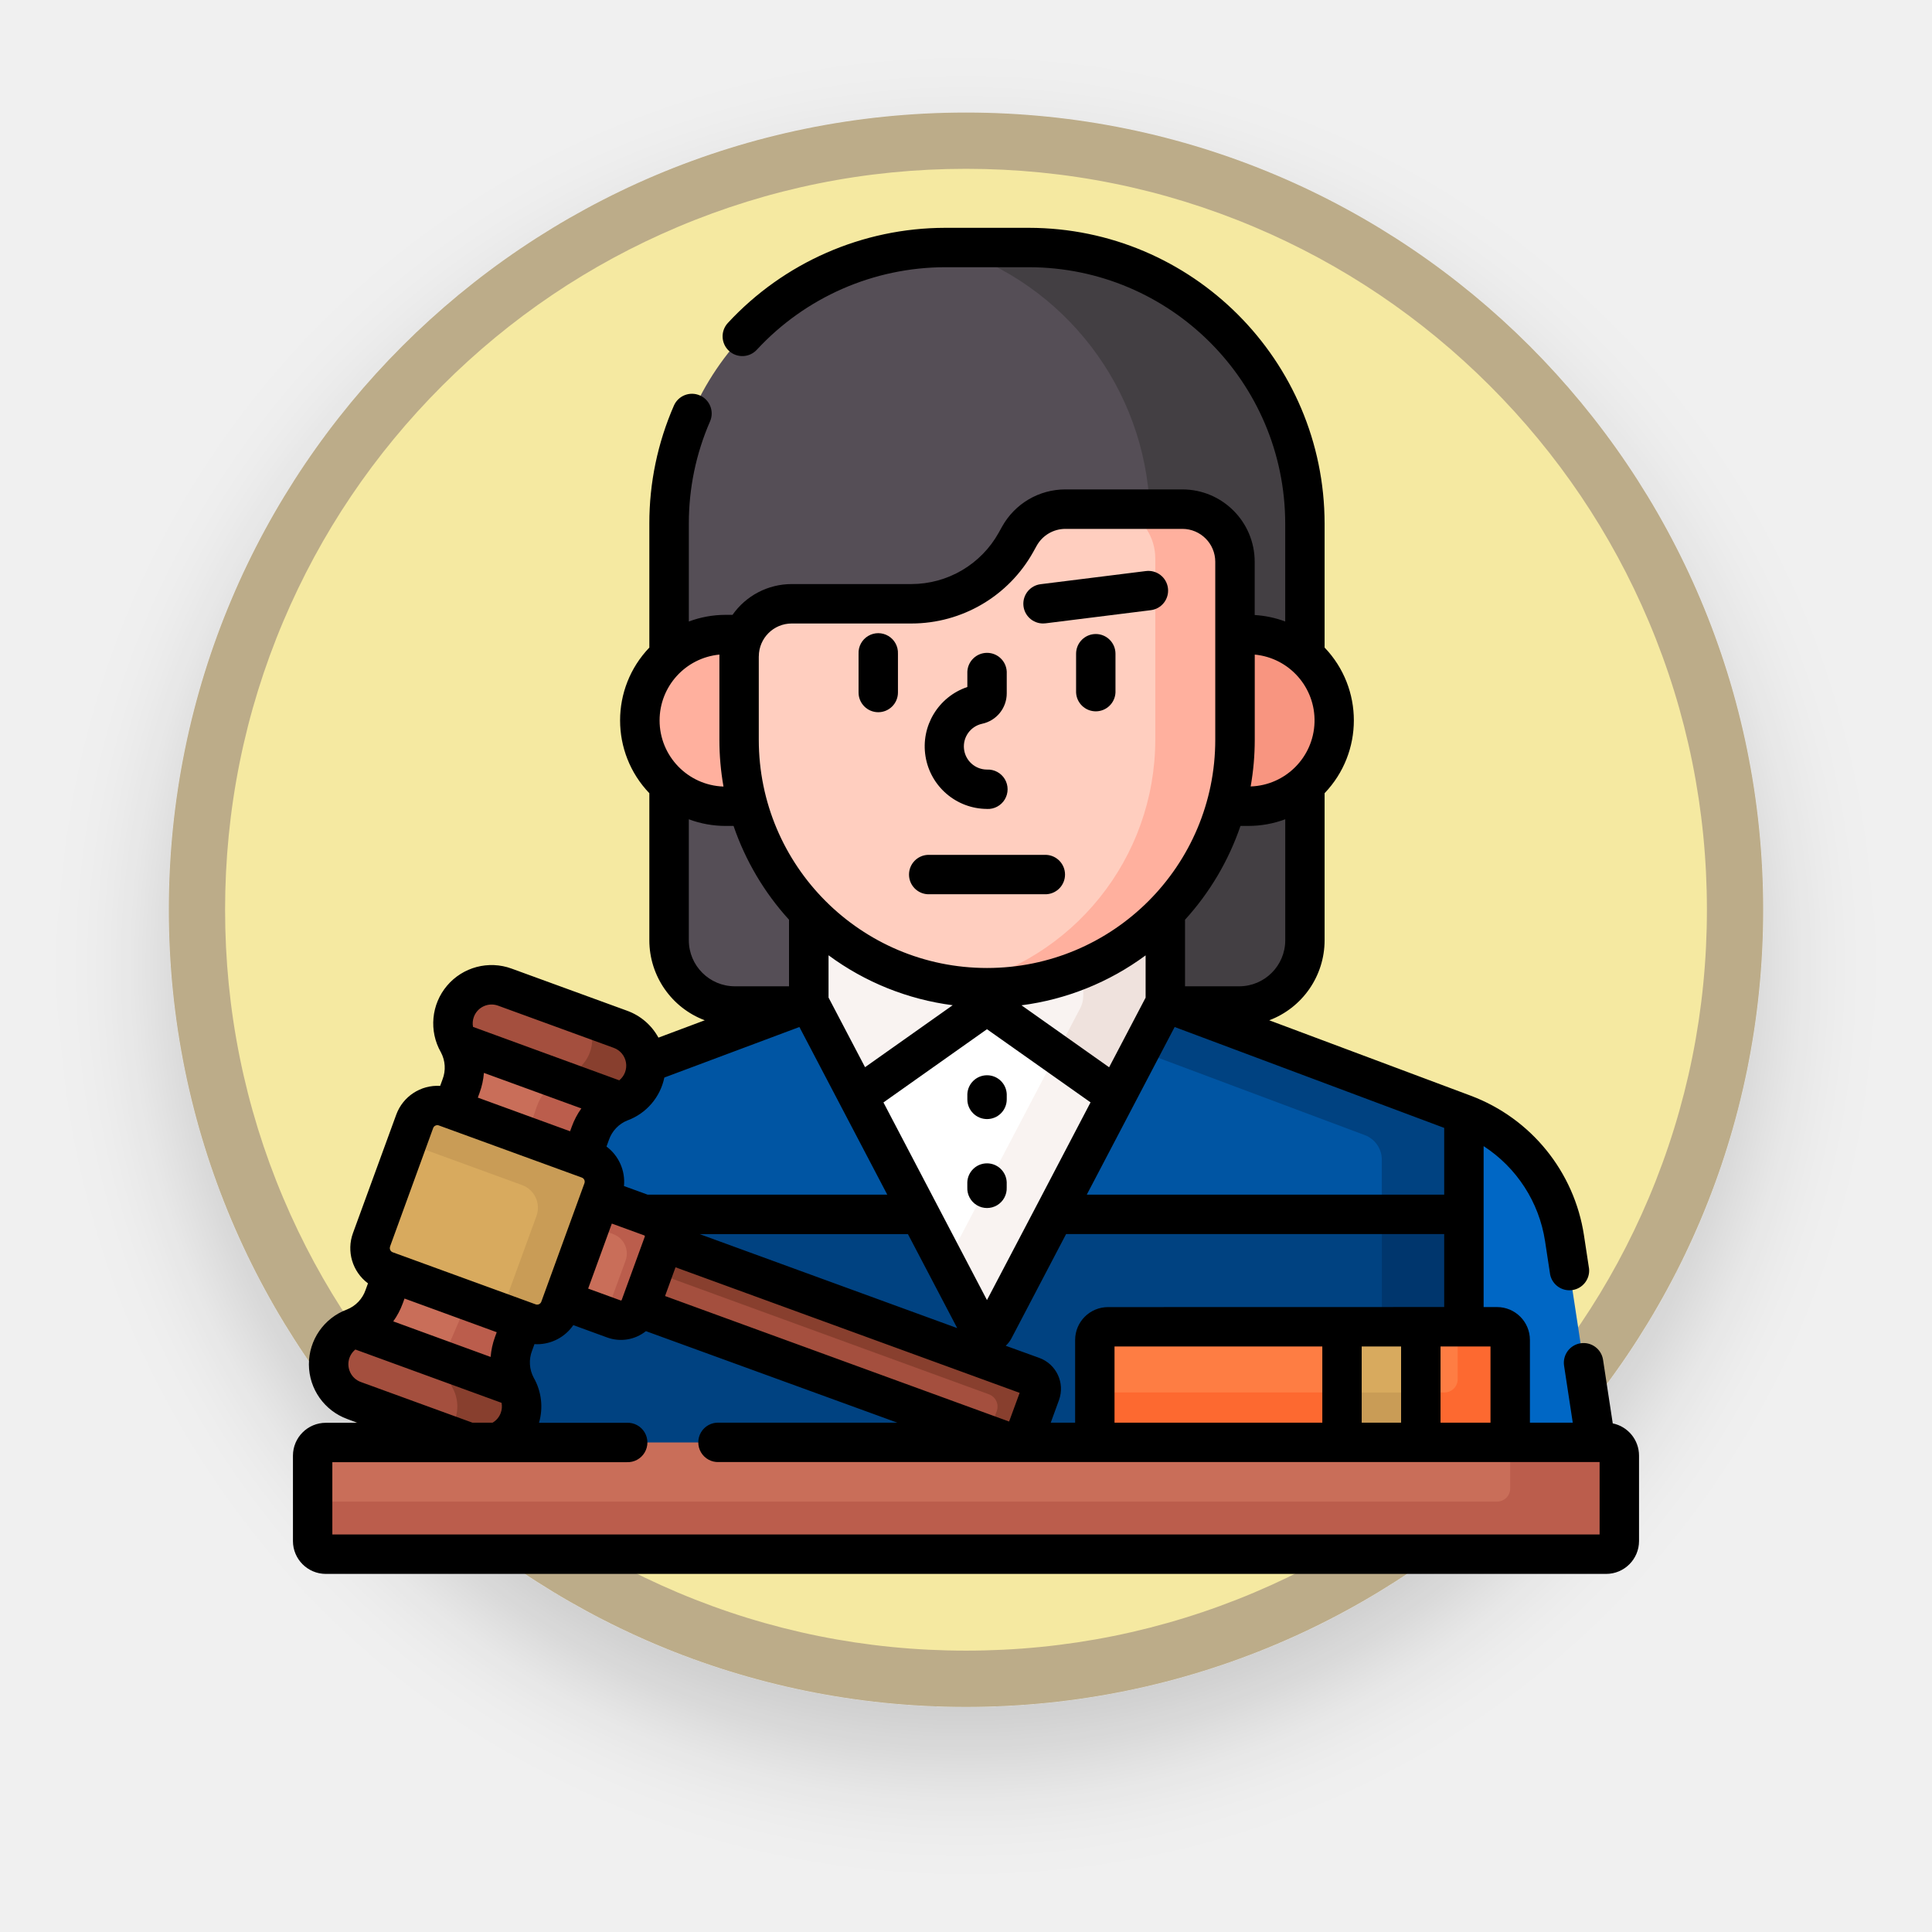
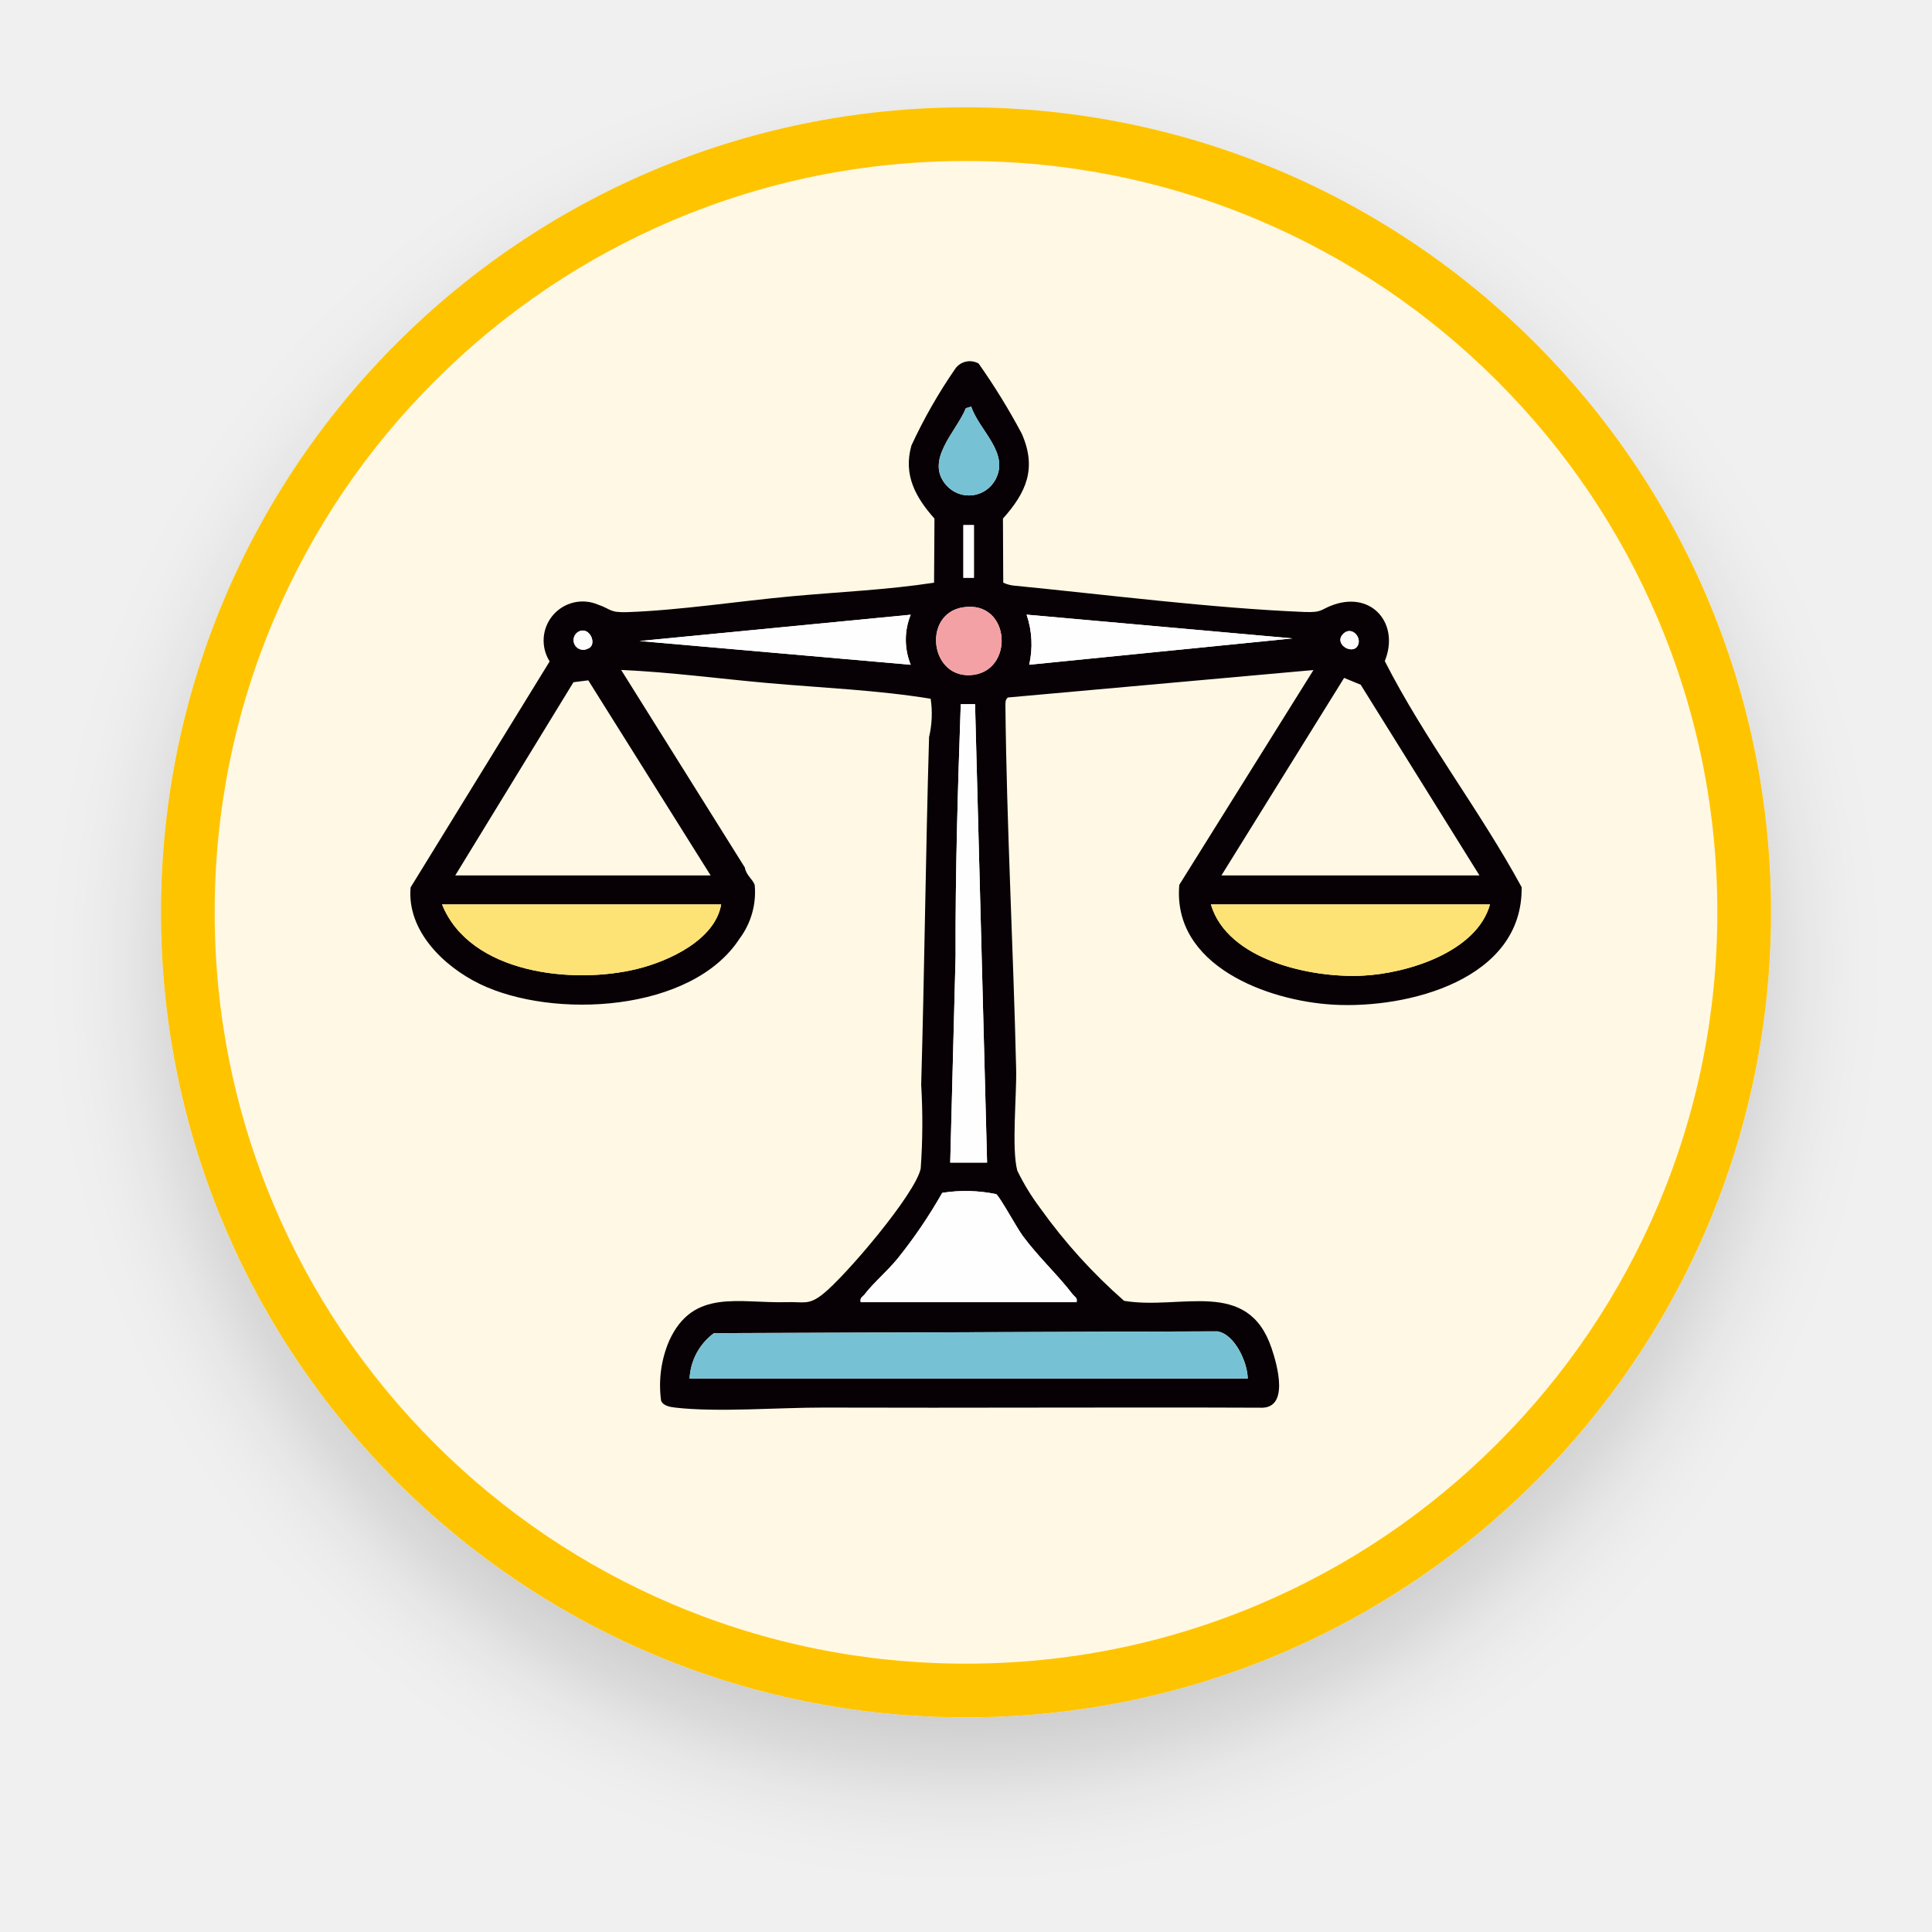
- <svg xmlns="http://www.w3.org/2000/svg" width="103" height="103" viewBox="0 0 103 103">
+ <svg xmlns="http://www.w3.org/2000/svg" width="108" height="108" viewBox="0 0 108 108">
  <defs>
-     <filter id="Trazado_978624" x="0" y="0" width="103" height="103" filterUnits="userSpaceOnUse">
+     <filter id="Trazado_982419" x="0" y="0" width="108" height="108" filterUnits="userSpaceOnUse">
      <feOffset dy="3" input="SourceAlpha" />
      <feGaussianBlur stdDeviation="3" result="blur" />
      <feFlood flood-opacity="0.161" />
      <feComposite operator="in" in2="blur" />
      <feComposite in="SourceGraphic" />
    </filter>
+     <clipPath id="clip-path">
+       <rect id="Rectángulo_409120" data-name="Rectángulo 409120" width="62.126" height="58.611" fill="none" />
+     </clipPath>
  </defs>
-   <g id="Grupo_1157215" data-name="Grupo 1157215" transform="translate(-202 -6012)">
-     <g transform="matrix(1, 0, 0, 1, 202, 6012)" filter="url(#Trazado_978624)">
-       <g id="Trazado_978624-2" data-name="Trazado 978624" transform="translate(9 6)" fill="#f5e9a1">
-         <path d="M 42.5 83.5 C 36.964 83.5 31.595 82.416 26.541 80.279 C 21.659 78.214 17.274 75.257 13.509 71.491 C 9.743 67.726 6.786 63.341 4.721 58.459 C 2.584 53.405 1.5 48.036 1.5 42.5 C 1.5 36.964 2.584 31.595 4.721 26.541 C 6.786 21.659 9.743 17.274 13.509 13.509 C 17.274 9.743 21.659 6.786 26.541 4.721 C 31.595 2.584 36.964 1.5 42.5 1.5 C 48.036 1.5 53.405 2.584 58.459 4.721 C 63.341 6.786 67.726 9.743 71.491 13.509 C 75.257 17.274 78.214 21.659 80.279 26.541 C 82.416 31.595 83.5 36.964 83.5 42.5 C 83.5 48.036 82.416 53.405 80.279 58.459 C 78.214 63.341 75.257 67.726 71.491 71.491 C 67.726 75.257 63.341 78.214 58.459 80.279 C 53.405 82.416 48.036 83.5 42.5 83.5 Z" stroke="none" />
-         <path d="M 42.5 3 C 37.166 3 31.994 4.044 27.126 6.103 C 22.422 8.092 18.198 10.941 14.569 14.569 C 10.941 18.198 8.092 22.422 6.103 27.126 C 4.044 31.994 3 37.166 3 42.5 C 3 47.834 4.044 53.006 6.103 57.874 C 8.092 62.578 10.941 66.802 14.569 70.431 C 18.198 74.059 22.422 76.908 27.126 78.897 C 31.994 80.956 37.166 82 42.5 82 C 47.834 82 53.006 80.956 57.874 78.897 C 62.578 76.908 66.802 74.059 70.431 70.431 C 74.059 66.802 76.908 62.578 78.897 57.874 C 80.956 53.006 82 47.834 82 42.5 C 82 37.166 80.956 31.994 78.897 27.126 C 76.908 22.422 74.059 18.198 70.431 14.569 C 66.802 10.941 62.578 8.092 57.874 6.103 C 53.006 4.044 47.834 3 42.5 3 M 42.5 0 C 65.972 0 85 19.028 85 42.5 C 85 65.972 65.972 85 42.5 85 C 19.028 85 0 65.972 0 42.5 C 0 19.028 19.028 0 42.5 0 Z" stroke="none" fill="#bcac89" />
-       </g>
-     </g>
-     <g id="juez" transform="translate(217.618 6024.146)">
-       <g id="Grupo_1145530" data-name="Grupo 1145530" transform="translate(1.051 1.051)">
-         <g id="Grupo_1145500" data-name="Grupo 1145500" transform="translate(9.77)">
-           <g id="Grupo_1145478" data-name="Grupo 1145478" transform="translate(9.233)">
-             <path id="Trazado_979580" data-name="Trazado 979580" d="M146.582,47.937h3.429l.513-.192V42.718a13.058,13.058,0,0,0,19.007,0v5.027l.513.192h3.429a3.5,3.5,0,0,0,3.5-3.5V22.217A14.717,14.717,0,0,0,162.259,7.5H157.8a14.717,14.717,0,0,0-14.717,14.717V44.433A3.5,3.5,0,0,0,146.582,47.937Z" transform="translate(-143.078 -7.5)" fill="#554e56" />
-           </g>
-           <g id="Grupo_1145481" data-name="Grupo 1145481" transform="translate(24.174 0)">
-             <g id="Grupo_1145479" data-name="Grupo 1145479">
-               <path id="Trazado_979581" data-name="Trazado 979581" d="M260.363,21.446H262.1a2.8,2.8,0,0,1,2.8,2.8v3.883h.713a4.557,4.557,0,0,1,3.017,1.137V22.217A14.717,14.717,0,0,0,253.917,7.5h-4.239A15.221,15.221,0,0,1,260.363,21.446Z" transform="translate(-249.678 -7.5)" fill="#433f43" />
-             </g>
-             <g id="Grupo_1145480" data-name="Grupo 1145480" transform="translate(11.511 28.648)">
-               <path id="Trazado_979582" data-name="Trazado 979582" d="M331.8,223.486l.513.192h3.429a3.5,3.5,0,0,0,3.5-3.5v-8.285a4.557,4.557,0,0,1-3.017,1.137h-1.194a13.2,13.2,0,0,1-3.235,5.642v4.818Z" transform="translate(-331.801 -211.889)" fill="#433f43" />
-             </g>
-           </g>
-           <g id="Grupo_1145484" data-name="Grupo 1145484" transform="translate(7.674 20.633)">
-             <g id="Grupo_1145482" data-name="Grupo 1145482">
-               <path id="Trazado_979583" data-name="Trazado 979583" d="M137.382,160.314v-4.446a2.641,2.641,0,0,1,.271-1.163h-1.124a4.576,4.576,0,0,0,0,9.152h1.341A13.045,13.045,0,0,1,137.382,160.314Z" transform="translate(-131.953 -154.705)" fill="#ffb09e" />
-             </g>
-             <g id="Grupo_1145483" data-name="Grupo 1145483" transform="translate(31.099)">
-               <path id="Trazado_979584" data-name="Trazado 979584" d="M355.176,154.705h-.853v5.609a13.047,13.047,0,0,1-.488,3.543h1.341a4.576,4.576,0,1,0,0-9.152Z" transform="translate(-353.835 -154.705)" fill="#f89580" />
-             </g>
-           </g>
-           <g id="Grupo_1145499" data-name="Grupo 1145499" transform="translate(0 13.946)">
-             <g id="Grupo_1145498" data-name="Grupo 1145498">
-               <path id="Trazado_979585" data-name="Trazado 979585" d="M446.3,354.472h5.28l-1.682-11.03a8.41,8.41,0,0,0-5.365-6.608l-.14-.052v11.384H446.3a.7.7,0,0,1,.7.7v4.906A.7.7,0,0,1,446.3,354.472Z" transform="translate(-392.927 -304.574)" fill="#0067c5" />
-               <path id="Trazado_979586" data-name="Trazado 979586" d="M109.132,317.528v-4.906a.7.7,0,0,1,.7-.7H128.81V300.59l-15.921-5.96h-.158l-8.973,17.12a.42.42,0,0,1-.745,0l-8.973-17.12h-.158l-8.821,3.3A1.919,1.919,0,0,1,83.81,299.8a2.915,2.915,0,0,0-1.7,1.759l-.5,1.375.494.18a1.147,1.147,0,0,1,.685,1.471l-2.3,6.319a1.146,1.146,0,0,1-1.471.685l-.494-.18-.5,1.375a2.915,2.915,0,0,0,.171,2.443,1.916,1.916,0,0,1-.979,2.736l.05.271h32.579A.7.7,0,0,1,109.132,317.528Z" transform="translate(-77.204 -268.331)" fill="#004281" />
-               <g id="Grupo_1145485" data-name="Grupo 1145485" transform="translate(29.604 26.299)">
-                 <path id="Trazado_979587" data-name="Trazado 979587" d="M294.5,294.63l-.792,1.209-5.289,10.091h22v-5.34Z" transform="translate(-288.419 -294.63)" fill="#0055a3" />
-               </g>
-               <g id="Grupo_1145486" data-name="Grupo 1145486" transform="translate(34.199 26.299)">
-                 <path id="Trazado_979588" data-name="Trazado 979588" d="M338.6,305.93v-5.34l-15.921-5.96h-.158l-1.328,2.534,12.124,4.539a1.4,1.4,0,0,1,.91,1.313v2.915Z" transform="translate(-321.197 -294.63)" fill="#004281" />
-               </g>
-               <g id="Grupo_1145487" data-name="Grupo 1145487" transform="translate(4.401 26.299)">
-                 <path id="Trazado_979589" data-name="Trazado 979589" d="M111.945,298.656a1.915,1.915,0,0,1-1.136,1.141,2.915,2.915,0,0,0-1.7,1.759l-.5,1.375.494.18a1.147,1.147,0,0,1,.685,1.471l-.492,1.348h17.671l-5.289-10.091-.792-1.209-8.821,3.3A1.912,1.912,0,0,1,111.945,298.656Z" transform="translate(-108.604 -294.63)" fill="#0055a3" />
-               </g>
-               <g id="Grupo_1145489" data-name="Grupo 1145489" transform="translate(47.233 37.599)">
-                 <g id="Grupo_1145488" data-name="Grupo 1145488">
-                   <path id="Trazado_979590" data-name="Trazado 979590" d="M414.19,375.252h4.374v5.992H414.19Z" transform="translate(-414.19 -375.252)" fill="#00366d" />
-                 </g>
-               </g>
-               <g id="Grupo_1145491" data-name="Grupo 1145491" transform="translate(19.236 26.456)">
-                 <g id="Grupo_1145490" data-name="Grupo 1145490">
-                   <path id="Trazado_979591" data-name="Trazado 979591" d="M221.876,295.908a.841.841,0,0,0-.971,0l-6.46,4.568,6.573,12.542a.42.42,0,0,0,.745,0l6.573-12.542Z" transform="translate(-214.445 -295.754)" fill="#fff" />
-                 </g>
-               </g>
-               <g id="Grupo_1145492" data-name="Grupo 1145492" transform="translate(23.995 28.922)">
-                 <path id="Trazado_979592" data-name="Trazado 979592" d="M254.343,313.35,248.4,324.687l1.814,3.461a.42.42,0,0,0,.745,0l6.573-12.542Z" transform="translate(-248.401 -313.35)" fill="#f9f3f1" />
-               </g>
-               <g id="Grupo_1145493" data-name="Grupo 1145493" transform="translate(16.678 21.272)">
-                 <path id="Trazado_979593" data-name="Trazado 979593" d="M205.7,262.868a13.044,13.044,0,0,1-9.5-4.1v5.027l2.623,5.005,6.475-4.579a.7.7,0,0,1,.809,0l6.475,4.579,2.623-5.005v-5.027A13.044,13.044,0,0,1,205.7,262.868Z" transform="translate(-196.198 -258.765)" fill="#f9f3f1" />
-               </g>
-               <g id="Grupo_1145495" data-name="Grupo 1145495" transform="translate(29.871 21.272)">
-                 <g id="Grupo_1145494" data-name="Grupo 1145494">
-                   <path id="Trazado_979594" data-name="Trazado 979594" d="M291.764,261.818v1.629a1.4,1.4,0,0,1-.16.651l-1.281,2.443,3.191,2.256,2.623-5.005v-5.027A13.136,13.136,0,0,1,291.764,261.818Z" transform="translate(-290.323 -258.765)" fill="#efe2dd" />
-                 </g>
-               </g>
-               <g id="Grupo_1145496" data-name="Grupo 1145496" transform="translate(12.962 0)">
-                 <path id="Trazado_979595" data-name="Trazado 979595" d="M169.685,114.849V119.3a13.219,13.219,0,0,0,26.439,0V109.8a2.8,2.8,0,0,0-2.8-2.8h-6.244a2.8,2.8,0,0,0-2.45,1.442l-.179.322a6.38,6.38,0,0,1-5.577,3.282h-6.382a2.8,2.8,0,0,0-2.8,2.8Z" transform="translate(-169.685 -107)" fill="#ffcebf" />
-               </g>
-               <g id="Grupo_1145497" data-name="Grupo 1145497" transform="translate(24.622)">
-                 <path id="Trazado_979596" data-name="Trazado 979596" d="M264.85,107h-3.181a2.854,2.854,0,0,1,1.735,2.625v9.662a13.46,13.46,0,0,1-10.53,13.136A13.222,13.222,0,0,0,267.653,119.3V109.8A2.8,2.8,0,0,0,264.85,107Z" transform="translate(-252.874 -107)" fill="#ffb09e" />
-               </g>
+   <g id="Grupo_1151479" data-name="Grupo 1151479" transform="translate(-186 -4545)">
+     <g id="Grupo_1150937" data-name="Grupo 1150937" transform="translate(-420 1434.164)">
+       <g id="Grupo_1150764" data-name="Grupo 1150764" transform="translate(393 2606.836)">
+         <g id="Grupo_1148745" data-name="Grupo 1148745" transform="translate(12 182)">
+           <g transform="matrix(1, 0, 0, 1, 201, 322)" filter="url(#Trazado_982419)">
+             <g id="Trazado_982419-2" data-name="Trazado 982419" transform="translate(9 6)" fill="#fff8e4">
+               <path d="M 45 88.5 C 39.127 88.5 33.43 87.35 28.068 85.082 C 22.889 82.891 18.236 79.755 14.241 75.759 C 10.245 71.764 7.109 67.111 4.918 61.932 C 2.65 56.57 1.5 50.873 1.5 45 C 1.5 39.127 2.65 33.43 4.918 28.068 C 7.109 22.889 10.245 18.236 14.241 14.241 C 18.236 10.245 22.889 7.109 28.068 4.918 C 33.43 2.65 39.127 1.5 45 1.5 C 50.873 1.5 56.57 2.65 61.932 4.918 C 67.111 7.109 71.764 10.245 75.759 14.241 C 79.755 18.236 82.891 22.889 85.082 28.068 C 87.35 33.43 88.5 39.127 88.5 45 C 88.5 50.873 87.35 56.57 85.082 61.932 C 82.891 67.111 79.755 71.764 75.759 75.759 C 71.764 79.755 67.111 82.891 61.932 85.082 C 56.57 87.35 50.873 88.5 45 88.5 Z" stroke="none" />
+               <path d="M 45 3 C 39.329 3 33.829 4.11 28.653 6.299 C 23.652 8.415 19.16 11.443 15.302 15.302 C 11.443 19.16 8.415 23.652 6.299 28.653 C 4.11 33.829 3 39.329 3 45 C 3 50.671 4.11 56.171 6.299 61.347 C 8.415 66.348 11.443 70.84 15.302 74.698 C 19.16 78.557 23.652 81.585 28.653 83.701 C 33.829 85.89 39.329 87 45 87 C 50.671 87 56.171 85.89 61.347 83.701 C 66.348 81.585 70.84 78.557 74.698 74.698 C 78.557 70.84 81.585 66.348 83.701 61.347 C 85.89 56.171 87 50.671 87 45 C 87 39.329 85.89 33.829 83.701 28.653 C 81.585 23.652 78.557 19.16 74.698 15.302 C 70.84 11.443 66.348 8.415 61.347 6.299 C 56.171 4.11 50.671 3 45 3 M 45 0 C 69.853 0 90 20.147 90 45 C 90 69.853 69.853 90 45 90 C 20.147 90 0 69.853 0 45 C 0 20.147 20.147 0 45 0 Z" stroke="none" fill="#ffc403" />
            </g>
          </g>
        </g>
-         <g id="Grupo_1145523" data-name="Grupo 1145523" transform="translate(0.852 39.303)">
-           <g id="Grupo_1145520" data-name="Grupo 1145520">
-             <g id="Grupo_1145501" data-name="Grupo 1145501" transform="translate(16.462 13.67)">
-               <path id="Trazado_979597" data-name="Trazado 979597" d="M151.712,395.743a.7.7,0,0,1-.9.418l-19.783-7.216c.01-.022.02-.043.028-.066l1.23-3.372c.008-.023.015-.046.021-.069l19.783,7.216a.7.7,0,0,1,.418.9Z" transform="translate(-131.03 -385.438)" fill="#a44f3e" />
-             </g>
-             <g id="Grupo_1145502" data-name="Grupo 1145502" transform="translate(17.167 13.67)">
-               <path id="Trazado_979598" data-name="Trazado 979598" d="M156.418,392.655l-19.783-7.216c-.006.023-.013.046-.021.069l-.553,1.516,18.032,6.578a.7.7,0,0,1,.418.9l-.462,1.265,1.089.4a.7.7,0,0,0,.9-.418l.8-2.19A.7.7,0,0,0,156.418,392.655Z" transform="translate(-136.061 -385.439)" fill="#883f2e" />
-             </g>
-             <g id="Grupo_1145503" data-name="Grupo 1145503" transform="translate(12.365 11.34)">
-               <path id="Trazado_979599" data-name="Trazado 979599" d="M103.78,368.815l2.839,1.036a1.1,1.1,0,0,1,.655,1.407l-1.23,3.372a1.1,1.1,0,0,1-1.407.655L101.8,374.25Z" transform="translate(-101.798 -368.815)" fill="#528fd8" />
-             </g>
-             <g id="Grupo_1145504" data-name="Grupo 1145504" transform="translate(12.365 11.34)">
-               <path id="Trazado_979600" data-name="Trazado 979600" d="M103.78,368.815l2.839,1.036a1.1,1.1,0,0,1,.655,1.407l-1.23,3.372a1.1,1.1,0,0,1-1.407.655L101.8,374.25Z" transform="translate(-101.798 -368.815)" fill="#c96e59" />
-             </g>
-             <g id="Grupo_1145505" data-name="Grupo 1145505" transform="translate(13.816 11.34)">
-               <path id="Trazado_979601" data-name="Trazado 979601" d="M115.52,369.85l-2.839-1.036-.531,1.457,1.36.5a1.1,1.1,0,0,1,.655,1.407l-1.075,2.946.448.163a1.1,1.1,0,0,0,1.407-.655l1.23-3.372A1.1,1.1,0,0,0,115.52,369.85Z" transform="translate(-112.15 -368.815)" fill="#bb5d4c" />
-             </g>
-             <g id="Grupo_1145519" data-name="Grupo 1145519">
-               <g id="Grupo_1145506" data-name="Grupo 1145506" transform="translate(0 15.261)">
-                 <path id="Trazado_979602" data-name="Trazado 979602" d="M13.706,401.057a2.053,2.053,0,0,1,1.219-1.224,2.785,2.785,0,0,0,1.62-1.676l.5-1.364,6.893,2.515-.5,1.364A2.786,2.786,0,0,0,23.6,403a2.059,2.059,0,0,1-2.5,2.951l-6.168-2.25A2.06,2.06,0,0,1,13.706,401.057Z" transform="translate(-13.58 -396.793)" fill="#0573ce" />
-               </g>
-               <g id="Grupo_1145507" data-name="Grupo 1145507" transform="translate(0 15.261)">
-                 <path id="Trazado_979603" data-name="Trazado 979603" d="M13.706,401.057a2.053,2.053,0,0,1,1.219-1.224,2.785,2.785,0,0,0,1.62-1.676l.5-1.364,6.893,2.515-.5,1.364A2.786,2.786,0,0,0,23.6,403a2.059,2.059,0,0,1-2.5,2.951l-6.168-2.25A2.06,2.06,0,0,1,13.706,401.057Z" transform="translate(-13.58 -396.793)" fill="#a44f3e" />
-               </g>
-               <g id="Grupo_1145509" data-name="Grupo 1145509" transform="translate(6.242 16.724)">
-                 <g id="Grupo_1145508" data-name="Grupo 1145508">
-                   <path id="Trazado_979604" data-name="Trazado 979604" d="M61.727,409.642l.5-1.364-2.884-1.052L58.3,409.642a2.785,2.785,0,0,0,.161,2.325,2.052,2.052,0,0,1-.349,2.484l1.281.467a2.059,2.059,0,0,0,2.5-2.951A2.785,2.785,0,0,1,61.727,409.642Z" transform="translate(-58.111 -407.226)" fill="#883f2e" />
-                 </g>
-               </g>
-               <g id="Grupo_1145510" data-name="Grupo 1145510" transform="translate(1.344 15.261)">
-                 <path id="Trazado_979605" data-name="Trazado 979605" d="M24.79,398.157l.5-1.364,6.893,2.515-.5,1.364A2.786,2.786,0,0,0,31.844,403l-8.675-3.164A2.786,2.786,0,0,0,24.79,398.157Z" transform="translate(-23.169 -396.793)" fill="#c96e59" />
-               </g>
-               <g id="Grupo_1145512" data-name="Grupo 1145512" transform="translate(6.251 16.724)">
-                 <g id="Grupo_1145511" data-name="Grupo 1145511">
-                   <path id="Trazado_979606" data-name="Trazado 979606" d="M61.786,409.642l.5-1.364L59.4,407.226l-1.042,2.416a2.953,2.953,0,0,0-.178.951l3.768,1.374A2.786,2.786,0,0,1,61.786,409.642Z" transform="translate(-58.179 -407.226)" fill="#bb5d4c" />
-                 </g>
-               </g>
-               <g id="Grupo_1145513" data-name="Grupo 1145513" transform="translate(6.561)">
-                 <path id="Trazado_979607" data-name="Trazado 979607" d="M60.39,294.676l.5-1.364a2.785,2.785,0,0,0-.161-2.325,2.059,2.059,0,0,1,2.5-2.951l6.168,2.25a2.059,2.059,0,0,1,.011,3.865,2.785,2.785,0,0,0-1.62,1.676l-.5,1.364Z" transform="translate(-60.39 -287.91)" fill="#0573ce" />
-               </g>
-               <g id="Grupo_1145514" data-name="Grupo 1145514" transform="translate(6.561)">
-                 <path id="Trazado_979608" data-name="Trazado 979608" d="M60.39,294.676l.5-1.364a2.785,2.785,0,0,0-.161-2.325,2.059,2.059,0,0,1,2.5-2.951l6.168,2.25a2.059,2.059,0,0,1,.011,3.865,2.785,2.785,0,0,0-1.62,1.676l-.5,1.364Z" transform="translate(-60.39 -287.91)" fill="#a44f3e" />
-               </g>
-               <g id="Grupo_1145515" data-name="Grupo 1145515" transform="translate(10.514 1.684)">
-                 <path id="Trazado_979609" data-name="Trazado 979609" d="M93.64,300.613l-1.9-.691a2.059,2.059,0,0,1-.952,3.139,2.785,2.785,0,0,0-1.62,1.675l-.58,1.71,2.94,1.073.5-1.364a2.785,2.785,0,0,1,1.62-1.675,2.059,2.059,0,0,0-.01-3.865Z" transform="translate(-88.592 -299.922)" fill="#883f2e" />
-               </g>
-               <g id="Grupo_1145517" data-name="Grupo 1145517" transform="translate(6.561 3.076)">
-                 <g id="Grupo_1145516" data-name="Grupo 1145516">
-                   <path id="Trazado_979610" data-name="Trazado 979610" d="M60.39,313.546l.5-1.364a2.786,2.786,0,0,0-.161-2.325l8.675,3.164a2.785,2.785,0,0,0-1.62,1.675l-.5,1.364Z" transform="translate(-60.39 -309.857)" fill="#c96e59" />
-                 </g>
-               </g>
-               <g id="Grupo_1145518" data-name="Grupo 1145518" transform="translate(10.514 5.037)">
-                 <path id="Trazado_979611" data-name="Trazado 979611" d="M90.351,323.846a2.847,2.847,0,0,0-1.179,1.461l-.58,1.71,2.94,1.073.5-1.364a2.786,2.786,0,0,1,1.62-1.676Z" transform="translate(-88.592 -323.846)" fill="#bb5d4c" />
-               </g>
-             </g>
-           </g>
-           <g id="Grupo_1145521" data-name="Grupo 1145521" transform="translate(2.209 6.434)">
-             <path id="Trazado_979612" data-name="Trazado 979612" d="M40.99,336.671l-7.619-2.779a1.287,1.287,0,0,0-1.651.768l-2.3,6.319a1.287,1.287,0,0,0,.768,1.651l7.619,2.779a1.288,1.288,0,0,0,1.651-.768l2.3-6.319A1.287,1.287,0,0,0,40.99,336.671Z" transform="translate(-29.338 -333.814)" fill="#d8aa5e" />
-           </g>
-           <g id="Grupo_1145522" data-name="Grupo 1145522" transform="translate(4.169 6.434)">
-             <path id="Trazado_979613" data-name="Trazado 979613" d="M53.017,336.671,45.4,333.892a1.287,1.287,0,0,0-1.651.768l-.423,1.159,6.141,2.24a1.287,1.287,0,0,1,.768,1.65l-1.882,5.16,1.478.539a1.287,1.287,0,0,0,1.651-.768l2.3-6.319A1.287,1.287,0,0,0,53.017,336.671Z" transform="translate(-43.325 -333.814)" fill="#c99c56" />
-           </g>
-         </g>
-         <g id="Grupo_1145524" data-name="Grupo 1145524" transform="translate(41.698 57.537)">
-           <path id="Trazado_979614" data-name="Trazado 979614" d="M326.445,424.307H305.7a.7.7,0,0,1-.7-.7V418.7a.7.7,0,0,1,.7-.7h20.744a.7.7,0,0,1,.7.7v4.906A.7.7,0,0,1,326.445,424.307Z" transform="translate(-305 -418)" fill="#fe7d43" />
-         </g>
-         <g id="Grupo_1145525" data-name="Grupo 1145525" transform="translate(41.698 57.537)">
-           <path id="Trazado_979615" data-name="Trazado 979615" d="M326.445,418h-2.1v2.8a.7.7,0,0,1-.7.7H305v2.1a.7.7,0,0,0,.7.7h20.744a.7.7,0,0,0,.7-.7V418.7A.7.7,0,0,0,326.445,418Z" transform="translate(-305 -418)" fill="#fd6930" />
-         </g>
-         <g id="Grupo_1145526" data-name="Grupo 1145526" transform="translate(54.873 57.537)">
-           <path id="Trazado_979616" data-name="Trazado 979616" d="M399,418h4.2v6.307H399Z" transform="translate(-399 -418)" fill="#d8aa5e" />
-         </g>
-         <g id="Grupo_1145527" data-name="Grupo 1145527" transform="translate(54.873 61.041)">
-           <path id="Trazado_979617" data-name="Trazado 979617" d="M399,443h4.2v2.8H399Z" transform="translate(-399 -443)" fill="#c99c56" />
-         </g>
-         <g id="Grupo_1145528" data-name="Grupo 1145528" transform="translate(0 63.704)">
-           <path id="Trazado_979618" data-name="Trazado 979618" d="M76.46,467.957H8.2a.7.7,0,0,1-.7-.7V462.7a.7.7,0,0,1,.7-.7H76.46a.7.7,0,0,1,.7.7v4.555A.7.7,0,0,1,76.46,467.957Z" transform="translate(-7.5 -462)" fill="#c96e59" />
-         </g>
-         <g id="Grupo_1145529" data-name="Grupo 1145529" transform="translate(0 63.704)">
-           <path id="Trazado_979619" data-name="Trazado 979619" d="M76.46,462H71.344v2.453a.7.7,0,0,1-.7.7H7.5v2.1a.7.7,0,0,0,.7.7H76.46a.7.7,0,0,0,.7-.7V462.7A.7.7,0,0,0,76.46,462Z" transform="translate(-7.5 -462)" fill="#bb5d4c" />
-         </g>
      </g>
-       <g id="Grupo_1145531" data-name="Grupo 1145531" transform="translate(0 0)">
-         <path id="Trazado_979620" data-name="Trazado 979620" d="M243.528,169.685a1.051,1.051,0,1,0,0-2.1,1.235,1.235,0,0,1-.266-2.441,1.657,1.657,0,0,0,1.317-1.626v-1.151a1.051,1.051,0,0,0-2.1,0v.816a3.337,3.337,0,0,0,1.051,6.5Z" transform="translate(-206.525 -138.703)" />
-         <path id="Trazado_979621" data-name="Trazado 979621" d="M216.175,158.669a1.051,1.051,0,0,0,1.051-1.051v-2.066a1.051,1.051,0,1,0-2.1,0v2.066A1.051,1.051,0,0,0,216.175,158.669Z" transform="translate(-184.972 -132.845)" />
-         <path id="Trazado_979622" data-name="Trazado 979622" d="M298.927,154.5a1.051,1.051,0,0,0-1.051,1.051v2.066a1.051,1.051,0,0,0,2.1,0v-2.066A1.051,1.051,0,0,0,298.927,154.5Z" transform="translate(-256.125 -132.845)" />
-         <path id="Trazado_979623" data-name="Trazado 979623" d="M235.051,240.6h6.307a1.051,1.051,0,0,0,0-2.1h-6.307a1.051,1.051,0,0,0,0,2.1Z" transform="translate(-201.202 -205.071)" />
-         <path id="Trazado_979624" data-name="Trazado 979624" d="M278.925,133.3a1.072,1.072,0,0,0,.132-.008l5.606-.7a1.051,1.051,0,1,0-.261-2.086l-5.606.7a1.051,1.051,0,0,0,.129,2.095Z" transform="translate(-238.927 -112.208)" />
-         <path id="Trazado_979625" data-name="Trazado 979625" d="M257.551,324.383a1.051,1.051,0,0,0,1.051-1.051v-.28a1.051,1.051,0,0,0-2.1,0v.28A1.051,1.051,0,0,0,257.551,324.383Z" transform="translate(-220.548 -276.868)" />
-         <path id="Trazado_979626" data-name="Trazado 979626" d="M258.6,356.832v-.28a1.051,1.051,0,0,0-2.1,0v.28a1.051,1.051,0,1,0,2.1,0Z" transform="translate(-220.548 -305.672)" />
-         <path id="Trazado_979627" data-name="Trazado 979627" d="M70.362,63.739l-.517-3.391a1.051,1.051,0,0,0-2.078.317L68.23,63.7H65.946V59.289a1.754,1.754,0,0,0-1.752-1.752h-.716V48.957a7.365,7.365,0,0,1,3.275,5.066l.273,1.792A1.051,1.051,0,0,0,69.1,55.5l-.273-1.792A9.469,9.469,0,0,0,62.8,46.272L52.048,42.248A4.562,4.562,0,0,0,55,37.984V30.141a5.612,5.612,0,0,0,0-7.764v-6.61A15.786,15.786,0,0,0,39.235,0H34.771A15.816,15.816,0,0,0,23.185,5.073,1.051,1.051,0,0,0,24.73,6.5,13.708,13.708,0,0,1,34.771,2.1h4.464A13.681,13.681,0,0,1,52.9,15.768v5.219a5.586,5.586,0,0,0-1.627-.344V17.8a3.859,3.859,0,0,0-3.854-3.854H41.175a3.856,3.856,0,0,0-3.369,1.983l-.179.322a5.332,5.332,0,0,1-4.658,2.741H26.587a3.852,3.852,0,0,0-3.152,1.641h-.364a5.6,5.6,0,0,0-1.965.355V15.768a13.573,13.573,0,0,1,1.131-5.45,1.051,1.051,0,0,0-1.928-.839A15.66,15.66,0,0,0,19,15.768v6.61a5.612,5.612,0,0,0,0,7.764v7.842a4.562,4.562,0,0,0,2.955,4.264l-2.47.925a3.1,3.1,0,0,0-1.662-1.431l-6.168-2.25a3.11,3.11,0,0,0-3.771,4.457A1.727,1.727,0,0,1,7.974,45.4l-.126.346a2.34,2.34,0,0,0-2.341,1.533L3.2,53.593a2.34,2.34,0,0,0,.8,2.68l-.126.346a1.727,1.727,0,0,1-1,1.05A3.11,3.11,0,0,0,2.9,63.507l.538.2H1.752A1.754,1.754,0,0,0,0,65.456v4.555a1.754,1.754,0,0,0,1.752,1.752H70.011a1.754,1.754,0,0,0,1.752-1.752V65.456a1.755,1.755,0,0,0-1.4-1.717Zm-6.518-4.1V63.7H61.181V59.639Zm-20.394-2.1A1.754,1.754,0,0,0,41.7,59.289V63.7h-1.3l.44-1.205a1.754,1.754,0,0,0-1.046-2.246L38,59.6a1.468,1.468,0,0,0,.305-.395l2.913-5.559H61.376v3.889Zm15.628,2.1V63.7h-2.1V59.639Zm-4.2,0V63.7H43.8V59.639ZM37,42.724l5.522,3.9L39.66,52.094l0,0L37,57.164,31.481,46.628ZM30.5,44.749l-1.946-3.712V38.783a14.2,14.2,0,0,0,6.618,2.662Zm8.34-3.3a14.2,14.2,0,0,0,6.618-2.662v2.254l-1.946,3.712Zm-3.426,17.21L21.68,53.647H32.786Zm3.328,3.452L38.18,63.64,19.838,56.949l.279-.766.279-.766ZM61.376,47.985v3.56H42.321l4.685-8.939Zm-10.1-20.693V22.752a3.524,3.524,0,0,1-.218,7.03,14.3,14.3,0,0,0,.218-2.489Zm-.759,4.594h.42a5.6,5.6,0,0,0,1.965-.355v6.452a2.456,2.456,0,0,1-2.453,2.453h-2.89V36.888A14.286,14.286,0,0,0,50.515,31.887Zm-25.68-9.04a1.754,1.754,0,0,1,1.752-1.752h6.382a7.436,7.436,0,0,0,6.5-3.822l.179-.322a1.753,1.753,0,0,1,1.532-.9h6.244A1.754,1.754,0,0,1,49.171,17.8v9.492a12.168,12.168,0,0,1-24.336,0V22.846ZM19.546,26.26a3.529,3.529,0,0,1,3.189-3.508c0,.032,0,.063,0,.1v4.446a14.3,14.3,0,0,0,.218,2.489A3.528,3.528,0,0,1,19.546,26.26Zm1.559,11.724V31.532a5.6,5.6,0,0,0,1.965.355h.42a14.285,14.285,0,0,0,2.957,5v3.549h-2.89A2.456,2.456,0,0,1,21.105,37.984Zm-3.264,9.6A3.106,3.106,0,0,0,19.8,45.3L27,42.606l4.685,8.939H18.91l-1.262-.46a2.347,2.347,0,0,0-.932-2.106l.127-.348a1.727,1.727,0,0,1,1-1.05Zm.916,6.2-1.23,3.373a.044.044,0,0,1-.024.026.042.042,0,0,1-.035,0l-1.73-.631L17,53.086l1.73.631A.046.046,0,0,1,18.757,53.776ZM9.644,42.069a1.008,1.008,0,0,1,1.293-.6l6.168,2.25a1.008,1.008,0,0,1,.291,1.73L9.6,42.6A1,1,0,0,1,9.644,42.069Zm5.731,4.878a4.017,4.017,0,0,0-.507.963l-.093.255L9.856,46.371l.093-.255a4.022,4.022,0,0,0,.232-1.063Zm-10.2,7.367,2.3-6.319a.231.231,0,0,1,.122-.133.232.232,0,0,1,.18-.008L15.4,50.633a.236.236,0,0,1,.141.3l-2.3,6.319a.236.236,0,0,1-.3.141L5.319,54.616a.236.236,0,0,1-.141-.3Zm5.689,4.564-.093.255a4.017,4.017,0,0,0-.232,1.063L5.348,58.3a4.019,4.019,0,0,0,.507-.962l.093-.255,1.326.484ZM3.05,61.01A1.008,1.008,0,0,1,3.328,59.8l7.794,2.843a1,1,0,0,1-.043.535.989.989,0,0,1-.438.523H9.571L3.618,61.532a1,1,0,0,1-.569-.522Zm66.611,8.65H2.1V65.806H17.8a1.051,1.051,0,1,0,0-2.1H13.118a3.1,3.1,0,0,0-.281-2.4,1.727,1.727,0,0,1-.088-1.446h0l.127-.348c.047,0,.094.006.141.006A2.348,2.348,0,0,0,14.947,58.5l1.8.657a2.137,2.137,0,0,0,2.071-.336L32.22,63.7H22.706a1.051,1.051,0,1,0,0,2.1H69.661Z" transform="translate(0 0)" />
+     </g>
+     <g id="Grupo_1150985" data-name="Grupo 1150985" transform="translate(204.634 4561.136)">
+       <g id="Grupo_1150984" data-name="Grupo 1150984" transform="translate(4.303 4.059)" clip-path="url(#clip-path)">
+         <path id="Trazado_990036" data-name="Trazado 990036" d="M21.351,13.134c2.637-.242,5.323-.355,7.927-.757L29.3,8.794C28.238,7.6,27.548,6.35,28.013,4.705A29.015,29.015,0,0,1,30.474.4,1,1,0,0,1,31.768.126a36.527,36.527,0,0,1,2.414,3.925c.846,1.932.261,3.272-1.054,4.742l.017,3.583a1.828,1.828,0,0,0,.639.169c5.2.512,11.032,1.258,16.193,1.47,1.048.043.9-.153,1.648-.409,2.188-.749,3.68,1.124,2.848,3.153,2.214,4.357,5.318,8.346,7.651,12.64.069,5.17-6.36,6.809-10.537,6.567-3.695-.214-9-2.19-8.6-6.7l7.5-12.006L33.411,18.794c-.148.1-.147.282-.145.445.07,6.747.442,13.569.6,20.322.035,1.468-.263,4.446.063,5.68a12.764,12.764,0,0,0,1.283,2.1A30.176,30.176,0,0,0,39.9,52.522c3.169.534,6.909-1.314,8.245,2.648.33.977,1.014,3.427-.661,3.326-8.121-.032-16.246.02-24.366-.007-2.513-.008-5.934.278-8.318,0-.273-.031-.684-.1-.783-.395a6.335,6.335,0,0,1,.45-3.33c1.342-2.959,3.907-2.089,6.591-2.168.939-.028,1.2.183,1.99-.439,1.241-.97,5.194-5.609,5.483-7.031a35.636,35.636,0,0,0,.027-4.685c.185-6.471.251-12.955.441-19.437a5.663,5.663,0,0,0,.089-2.139c-2.963-.484-6.048-.607-9.061-.874-2.743-.243-5.485-.614-8.241-.736L18.7,28.3c.067.437.466.672.553.992a4.338,4.338,0,0,1-.848,2.983C15.73,36.4,7.966,36.791,3.882,34.808,1.865,33.828-.2,31.832.016,29.412L7.789,16.778A2.184,2.184,0,0,1,10.5,13.606c.74.253.619.454,1.656.417,2.943-.107,6.221-.616,9.192-.889m10.006-10.6-.3.09c-.524,1.31-2.334,2.909-1.084,4.316a1.684,1.684,0,0,0,2.741-.329c.8-1.5-.918-2.743-1.356-4.077m.15,6.625h-.589V12.1h.589Zm-.625,4.6c-2.219.363-1.856,3.873.391,3.789,2.536-.1,2.336-4.235-.391-3.789m-2.908.411-15.158,1.47,15.159,1.325a3.713,3.713,0,0,1,0-2.8m21.341,1.326L34.451,14.165a5.129,5.129,0,0,1,.146,2.8ZM9.531,15.064a.541.541,0,1,0,.392,1c.521-.174.173-1.137-.392-1m42.62.17c-.548.547.451,1.17.78.706s-.3-1.184-.78-.706m7.615,13.508L53.127,18.082,52.2,17.7,45.341,28.743Zm-57.254,0H16.788L9.948,17.836l-.828.105Zm27.67,16.051h2.06L31.57,19.165l-.8.005c-.163,4.691-.305,9.371-.288,14.069ZM17.377,30.363H1.775c1.562,3.876,7.309,4.484,10.893,3.609,1.8-.439,4.37-1.633,4.709-3.609m42.977,0h-15.6c.922,3.123,5.612,4.122,8.47,3.983,2.508-.121,6.389-1.321,7.131-3.983M37.246,52.6c.064-.257-.106-.294-.22-.443-.837-1.093-1.919-2.089-2.781-3.255-.349-.472-1.239-2.119-1.486-2.342a8.36,8.36,0,0,0-3.021-.074,27.676,27.676,0,0,1-2.5,3.679c-.536.664-1.348,1.353-1.836,1.991-.113.149-.284.186-.22.443Zm9.567,4.27c-.01-.908-.725-2.487-1.7-2.642l-28.139.1a3.354,3.354,0,0,0-1.362,2.539Z" transform="translate(0 0)" fill="#070005" />
+         <path id="Trazado_990037" data-name="Trazado 990037" d="M90.253,207.77H59.05a3.354,3.354,0,0,1,1.362-2.539l28.139-.1c.976.155,1.691,1.734,1.7,2.642" transform="translate(-43.44 -150.902)" fill="#77c1d4" />
+         <path id="Trazado_990038" data-name="Trazado 990038" d="M184.89,114.857c-.743,2.662-4.624,3.862-7.131,3.983-2.858.139-7.548-.86-8.47-3.983Z" transform="translate(-124.537 -84.494)" fill="#fde275" />
+         <path id="Trazado_990039" data-name="Trazado 990039" d="M22.315,114.857c-.339,1.976-2.913,3.17-4.709,3.609-3.583.875-9.331.267-10.893-3.609Z" transform="translate(-4.939 -84.494)" fill="#fde275" />
+         <path id="Trazado_990040" data-name="Trazado 990040" d="M107.269,181.67H95.2c-.064-.257.106-.294.22-.443.488-.638,1.3-1.327,1.836-1.991a27.677,27.677,0,0,0,2.5-3.679,8.355,8.355,0,0,1,3.021.074c.248.223,1.137,1.87,1.486,2.342.862,1.166,1.945,2.161,2.781,3.255.114.149.284.186.22.443" transform="translate(-70.023 -129.072)" fill="#fefeff" />
+         <path id="Trazado_990041" data-name="Trazado 990041" d="M114.169,98.128l.3-11.553c-.018-4.7.125-9.378.288-14.069l.8-.005.672,25.628Z" transform="translate(-83.988 -53.334)" fill="#fefeff" />
+         <path id="Trazado_990042" data-name="Trazado 990042" d="M63.632,53.587a3.715,3.715,0,0,0,0,2.8L48.474,55.057Z" transform="translate(-35.66 -39.421)" fill="#fefeff" />
+         <path id="Trazado_990043" data-name="Trazado 990043" d="M145.183,54.913l-14.718,1.471a5.13,5.13,0,0,0-.146-2.8Z" transform="translate(-95.869 -39.421)" fill="#fefeff" />
+         <path id="Trazado_990044" data-name="Trazado 990044" d="M113.557,9.583c.438,1.334,2.157,2.575,1.356,4.077a1.684,1.684,0,0,1-2.741.329c-1.25-1.406.56-3.006,1.084-4.316Z" transform="translate(-82.201 -7.05)" fill="#77c1d4" />
+         <path id="Trazado_990045" data-name="Trazado 990045" d="M112.668,51.938c2.727-.447,2.927,3.693.391,3.789-2.248.085-2.61-3.425-.391-3.789" transform="translate(-81.787 -38.183)" fill="#f4a1a6" />
+         <rect id="Rectángulo_409119" data-name="Rectángulo 409119" width="0.589" height="2.945" transform="translate(30.917 9.158)" fill="#fefeff" />
+         <path id="Trazado_990046" data-name="Trazado 990046" d="M34.922,56.947c.565-.141.913.822.392,1a.541.541,0,1,1-.392-1" transform="translate(-25.391 -41.882)" fill="#fefeff" />
+         <path id="Trazado_990047" data-name="Trazado 990047" d="M196.826,57.2c.478-.478,1.1.251.78.706s-1.328-.158-.78-.706" transform="translate(-144.675 -41.961)" fill="#fefeff" />
      </g>
    </g>
  </g>
</svg>
